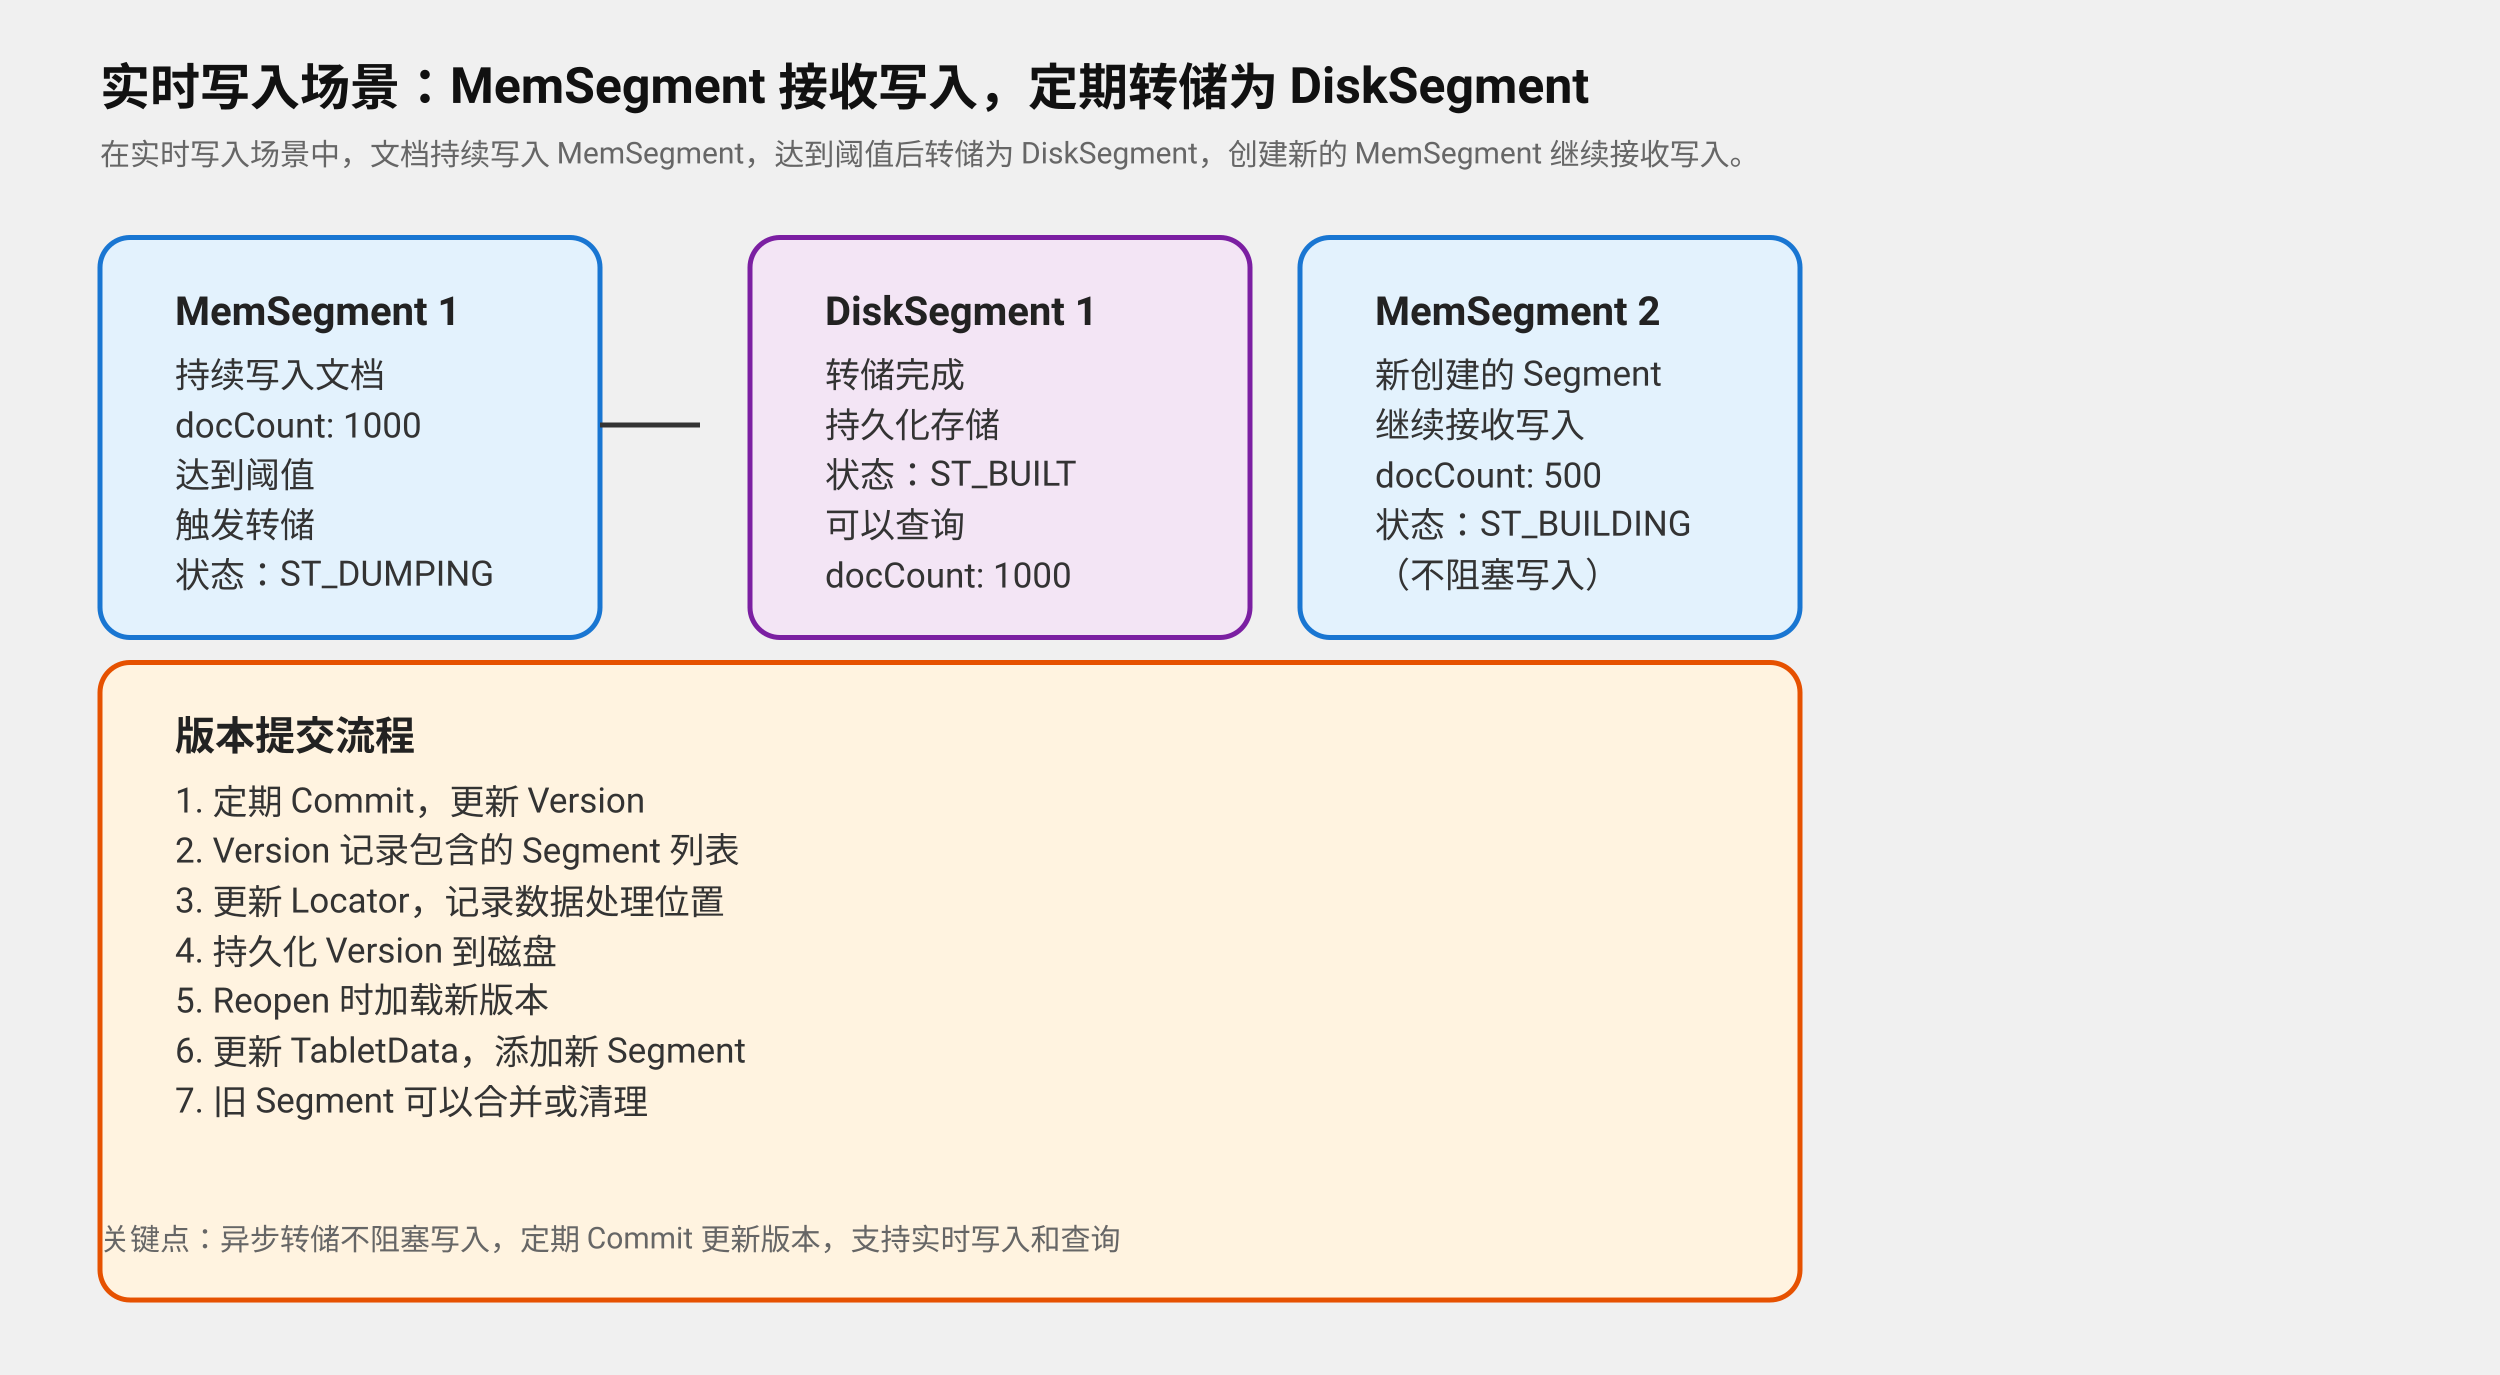
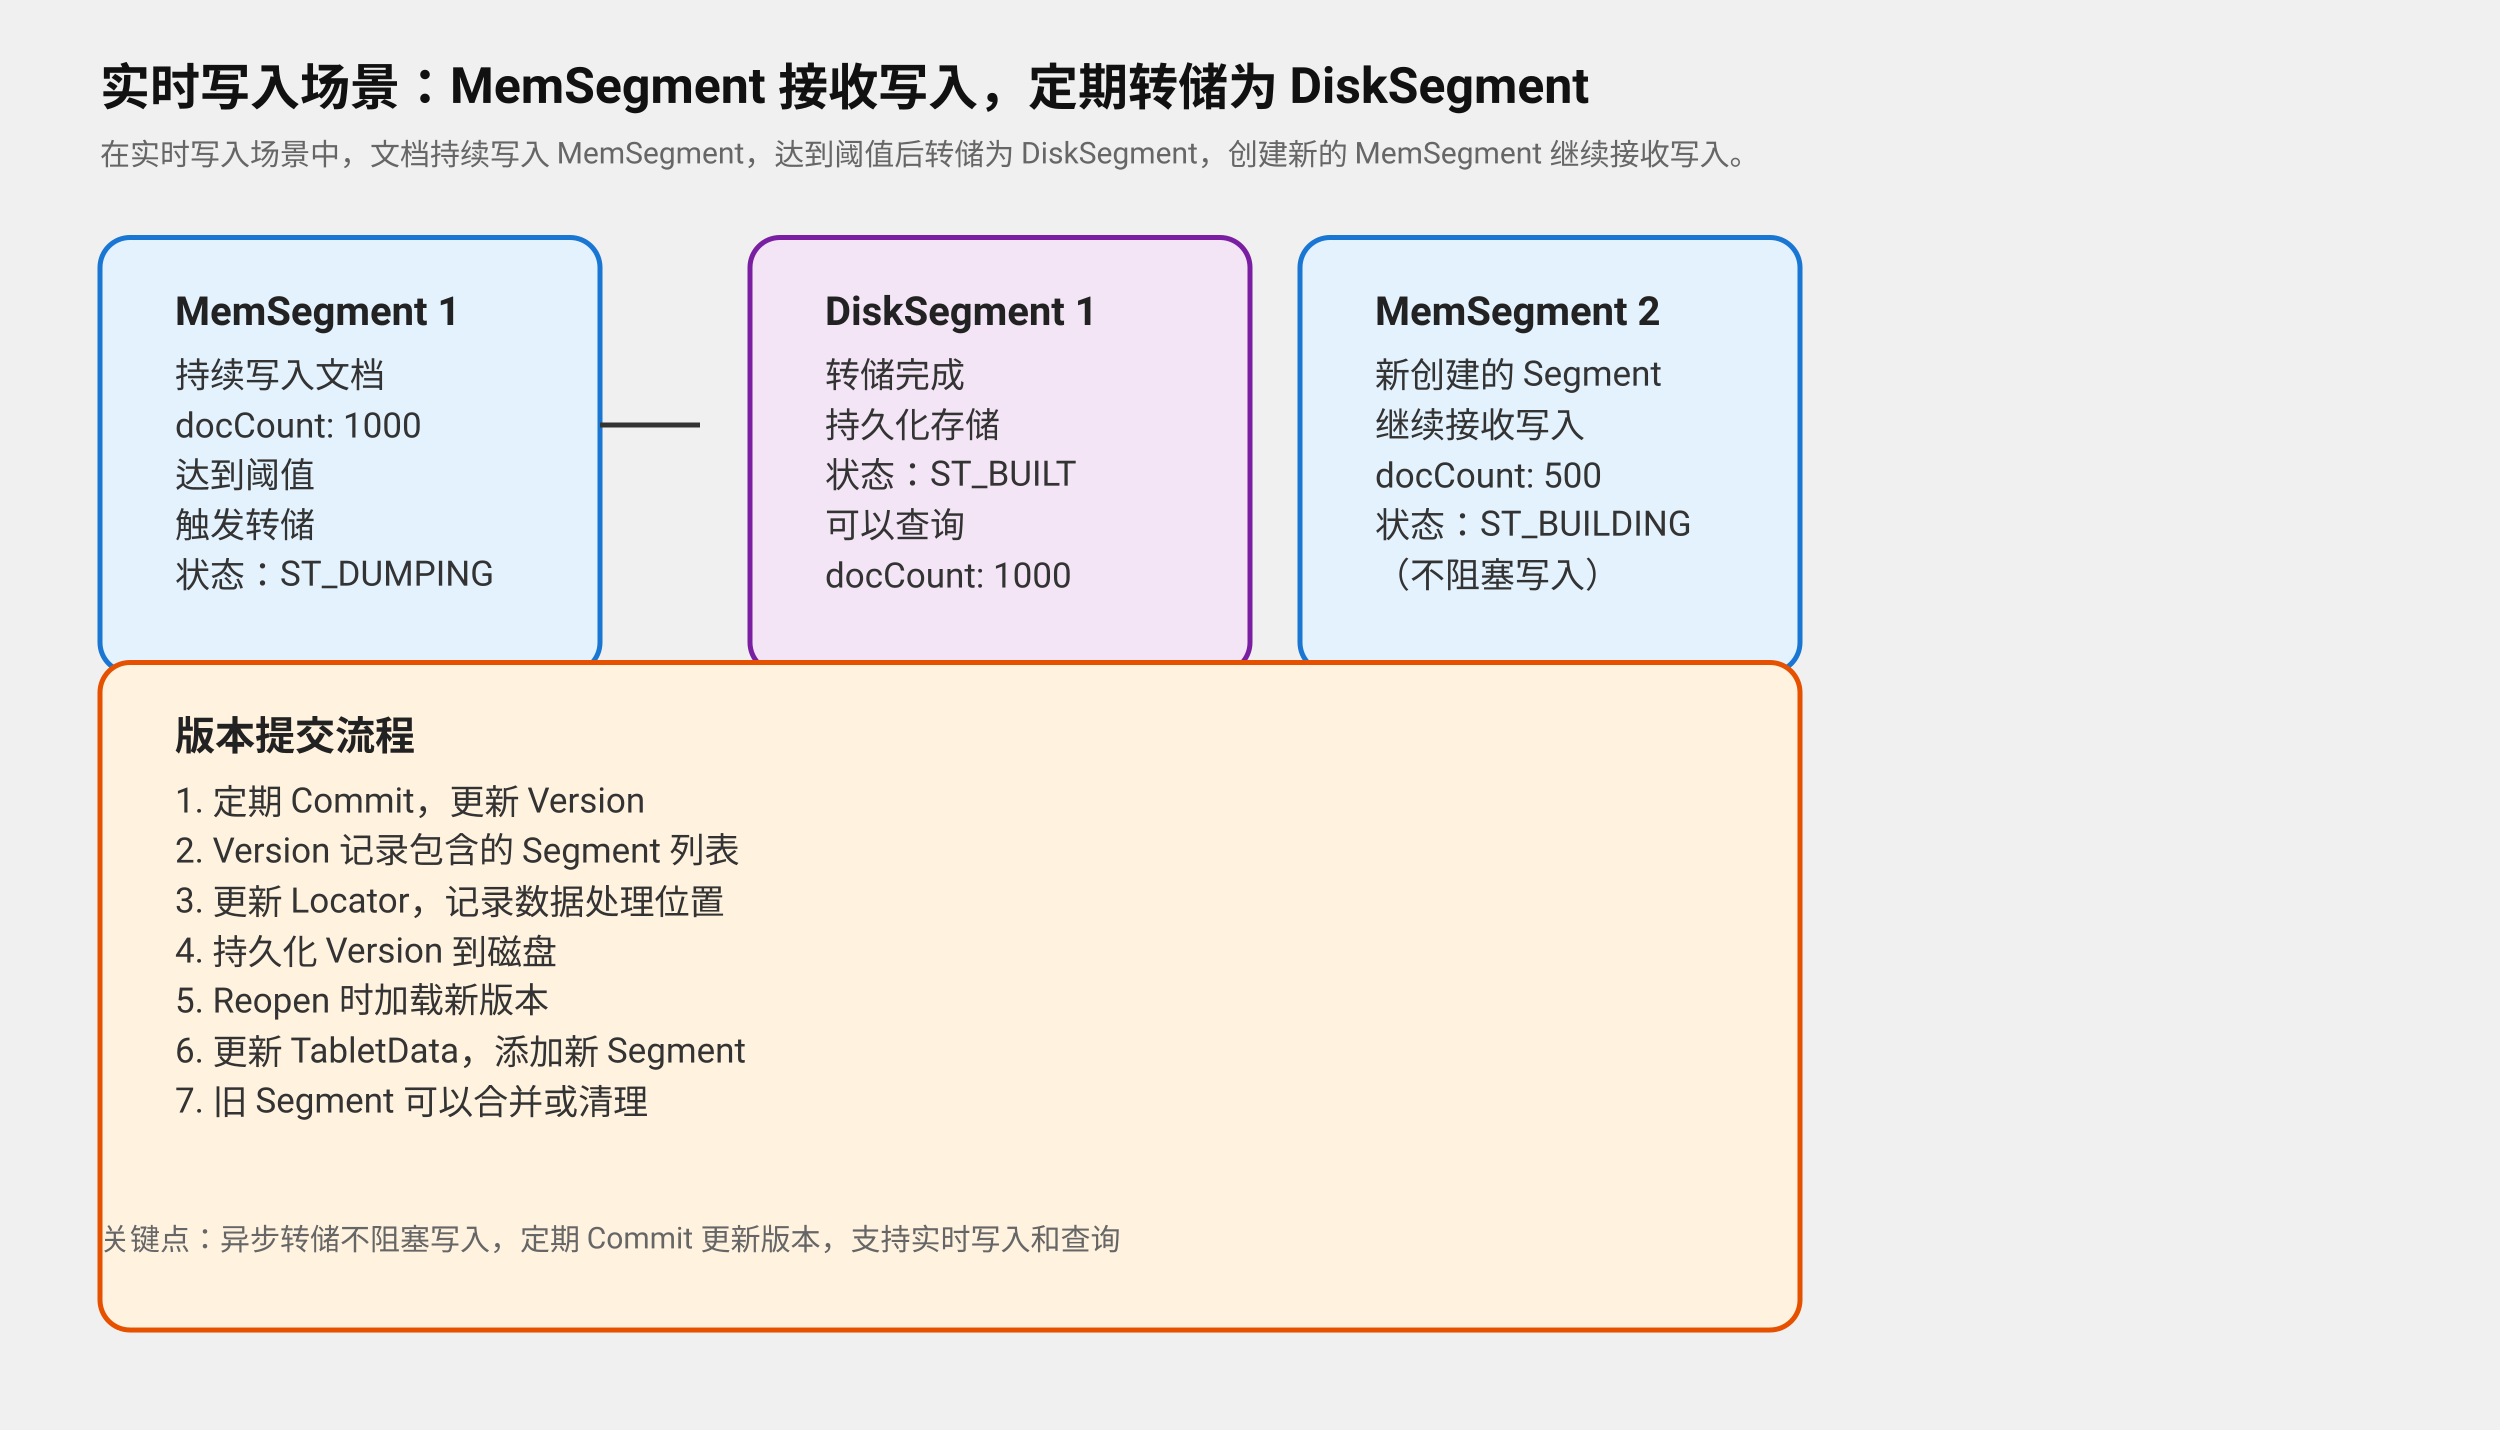
- <svg xmlns="http://www.w3.org/2000/svg" viewBox="0 0 1000 550">
+ <svg xmlns="http://www.w3.org/2000/svg" viewBox="0 0 1000.0 572.0">
  <defs>
    <style>
      .box{fill:#fff;stroke:#333;stroke-width:2;rx:14}
      .title{font:700 20px -apple-system,BlinkMacSystemFont,"Segoe UI",Roboto,Arial;fill:#111}
      .h{font:600 16px -apple-system,BlinkMacSystemFont,"Segoe UI",Roboto,Arial;fill:#222}
      .t{font:14px -apple-system,BlinkMacSystemFont,"Segoe UI",Roboto,Arial;fill:#333}
      .muted{font:12px -apple-system,BlinkMacSystemFont,"Segoe UI",Roboto,Arial;fill:#666}
      .arrow{stroke:#333;stroke-width:2;fill:none;marker-end:url(#m)}
      .mem{fill:#e3f2fd;stroke:#1976d2;stroke-width:2;rx:12}
      .disk{fill:#f3e5f5;stroke:#7b1fa2;stroke-width:2;rx:12}
      .commit{fill:#fff3e0;stroke:#e65100;stroke-width:2;rx:12}
    </style>
-     <marker id="m" viewBox="0 0 1000 550" refX="8" refY="5" markerWidth="7" markerHeight="7" orient="auto-start-reverse">
+     <marker id="m" viewBox="0 0 1000.0 572.0" refX="8" refY="5" markerWidth="7" markerHeight="7" orient="auto-start-reverse">
      <path d="M 0 0 L 10 5 L 0 10 z" fill="#333" />
    </marker>
  </defs>
  <text class="title" x="40" y="42">实时写入场景：MemSegment 接收写入，定期转储为 DiskSegment</text>
  <text class="muted" x="40" y="66">在实时写入场景中，文档持续写入 MemSegment，达到阈值后转储为 DiskSegment，创建新的 MemSegment 继续接收写入。</text>
-   <rect class="mem" x="40" y="95" width="200" height="160.0" />
+   <rect class="mem" x="40" y="95" width="200" height="174.0" />
  <text class="h" x="70" y="130">MemSegment 1</text>
  <text class="t" x="70" y="155">持续写入文档</text>
  <text class="t" x="70" y="175">docCount: 1000</text>
  <text class="t" x="70" y="195">达到阈值</text>
  <text class="t" x="70" y="215">触发转储</text>
  <text class="t" x="70" y="235">状态：ST_DUMPING</text>
  <path class="arrow" d="M 240 170 L 280 170" />
-   <rect class="disk" x="300" y="95" width="200" height="160.0" />
+   <rect class="disk" x="300" y="95" width="200" height="174.0" />
  <text class="h" x="330" y="130">DiskSegment 1</text>
  <text class="t" x="330" y="155">转储完成</text>
  <text class="t" x="330" y="175">持久化存储</text>
  <text class="t" x="330" y="195">状态：ST_BUILT</text>
  <text class="t" x="330" y="215">可以查询</text>
  <text class="t" x="330" y="235">docCount: 1000</text>
-   <rect class="mem" x="520" y="95" width="200" height="160.0" />
+   <rect class="mem" x="520" y="95" width="200" height="174.0" />
  <text class="h" x="550" y="130">MemSegment 2</text>
  <text class="t" x="550" y="155">新创建的 Segment</text>
  <text class="t" x="550" y="175">继续接收写入</text>
  <text class="t" x="550" y="195">docCount: 500</text>
  <text class="t" x="550" y="215">状态：ST_BUILDING</text>
  <text class="t" x="550" y="235">（不阻塞写入）</text>
-   <rect class="commit" x="40" y="265" width="680" height="255.0" />
+   <rect class="commit" x="40" y="265" width="680" height="267.0" />
  <text class="h" x="70" y="300">版本提交流程</text>
  <text class="t" x="70" y="325">1. 定期 Commit，更新 Version</text>
  <text class="t" x="70" y="345">2. Version 记录包含的 Segment 列表</text>
  <text class="t" x="70" y="365">3. 更新 Locator，记录数据处理位置</text>
  <text class="t" x="70" y="385">4. 持久化 Version 到磁盘</text>
  <text class="t" x="70" y="405">5. Reopen 时加载新版本</text>
  <text class="t" x="70" y="425">6. 更新 TabletData，添加新 Segment</text>
  <text class="t" x="70" y="445">7. 旧 Segment 可以合并或清理</text>
  <text class="muted" x="40" y="500">关键点：异步转储不阻塞写入，定期 Commit 更新版本，支持实时写入和查询</text>
</svg>
